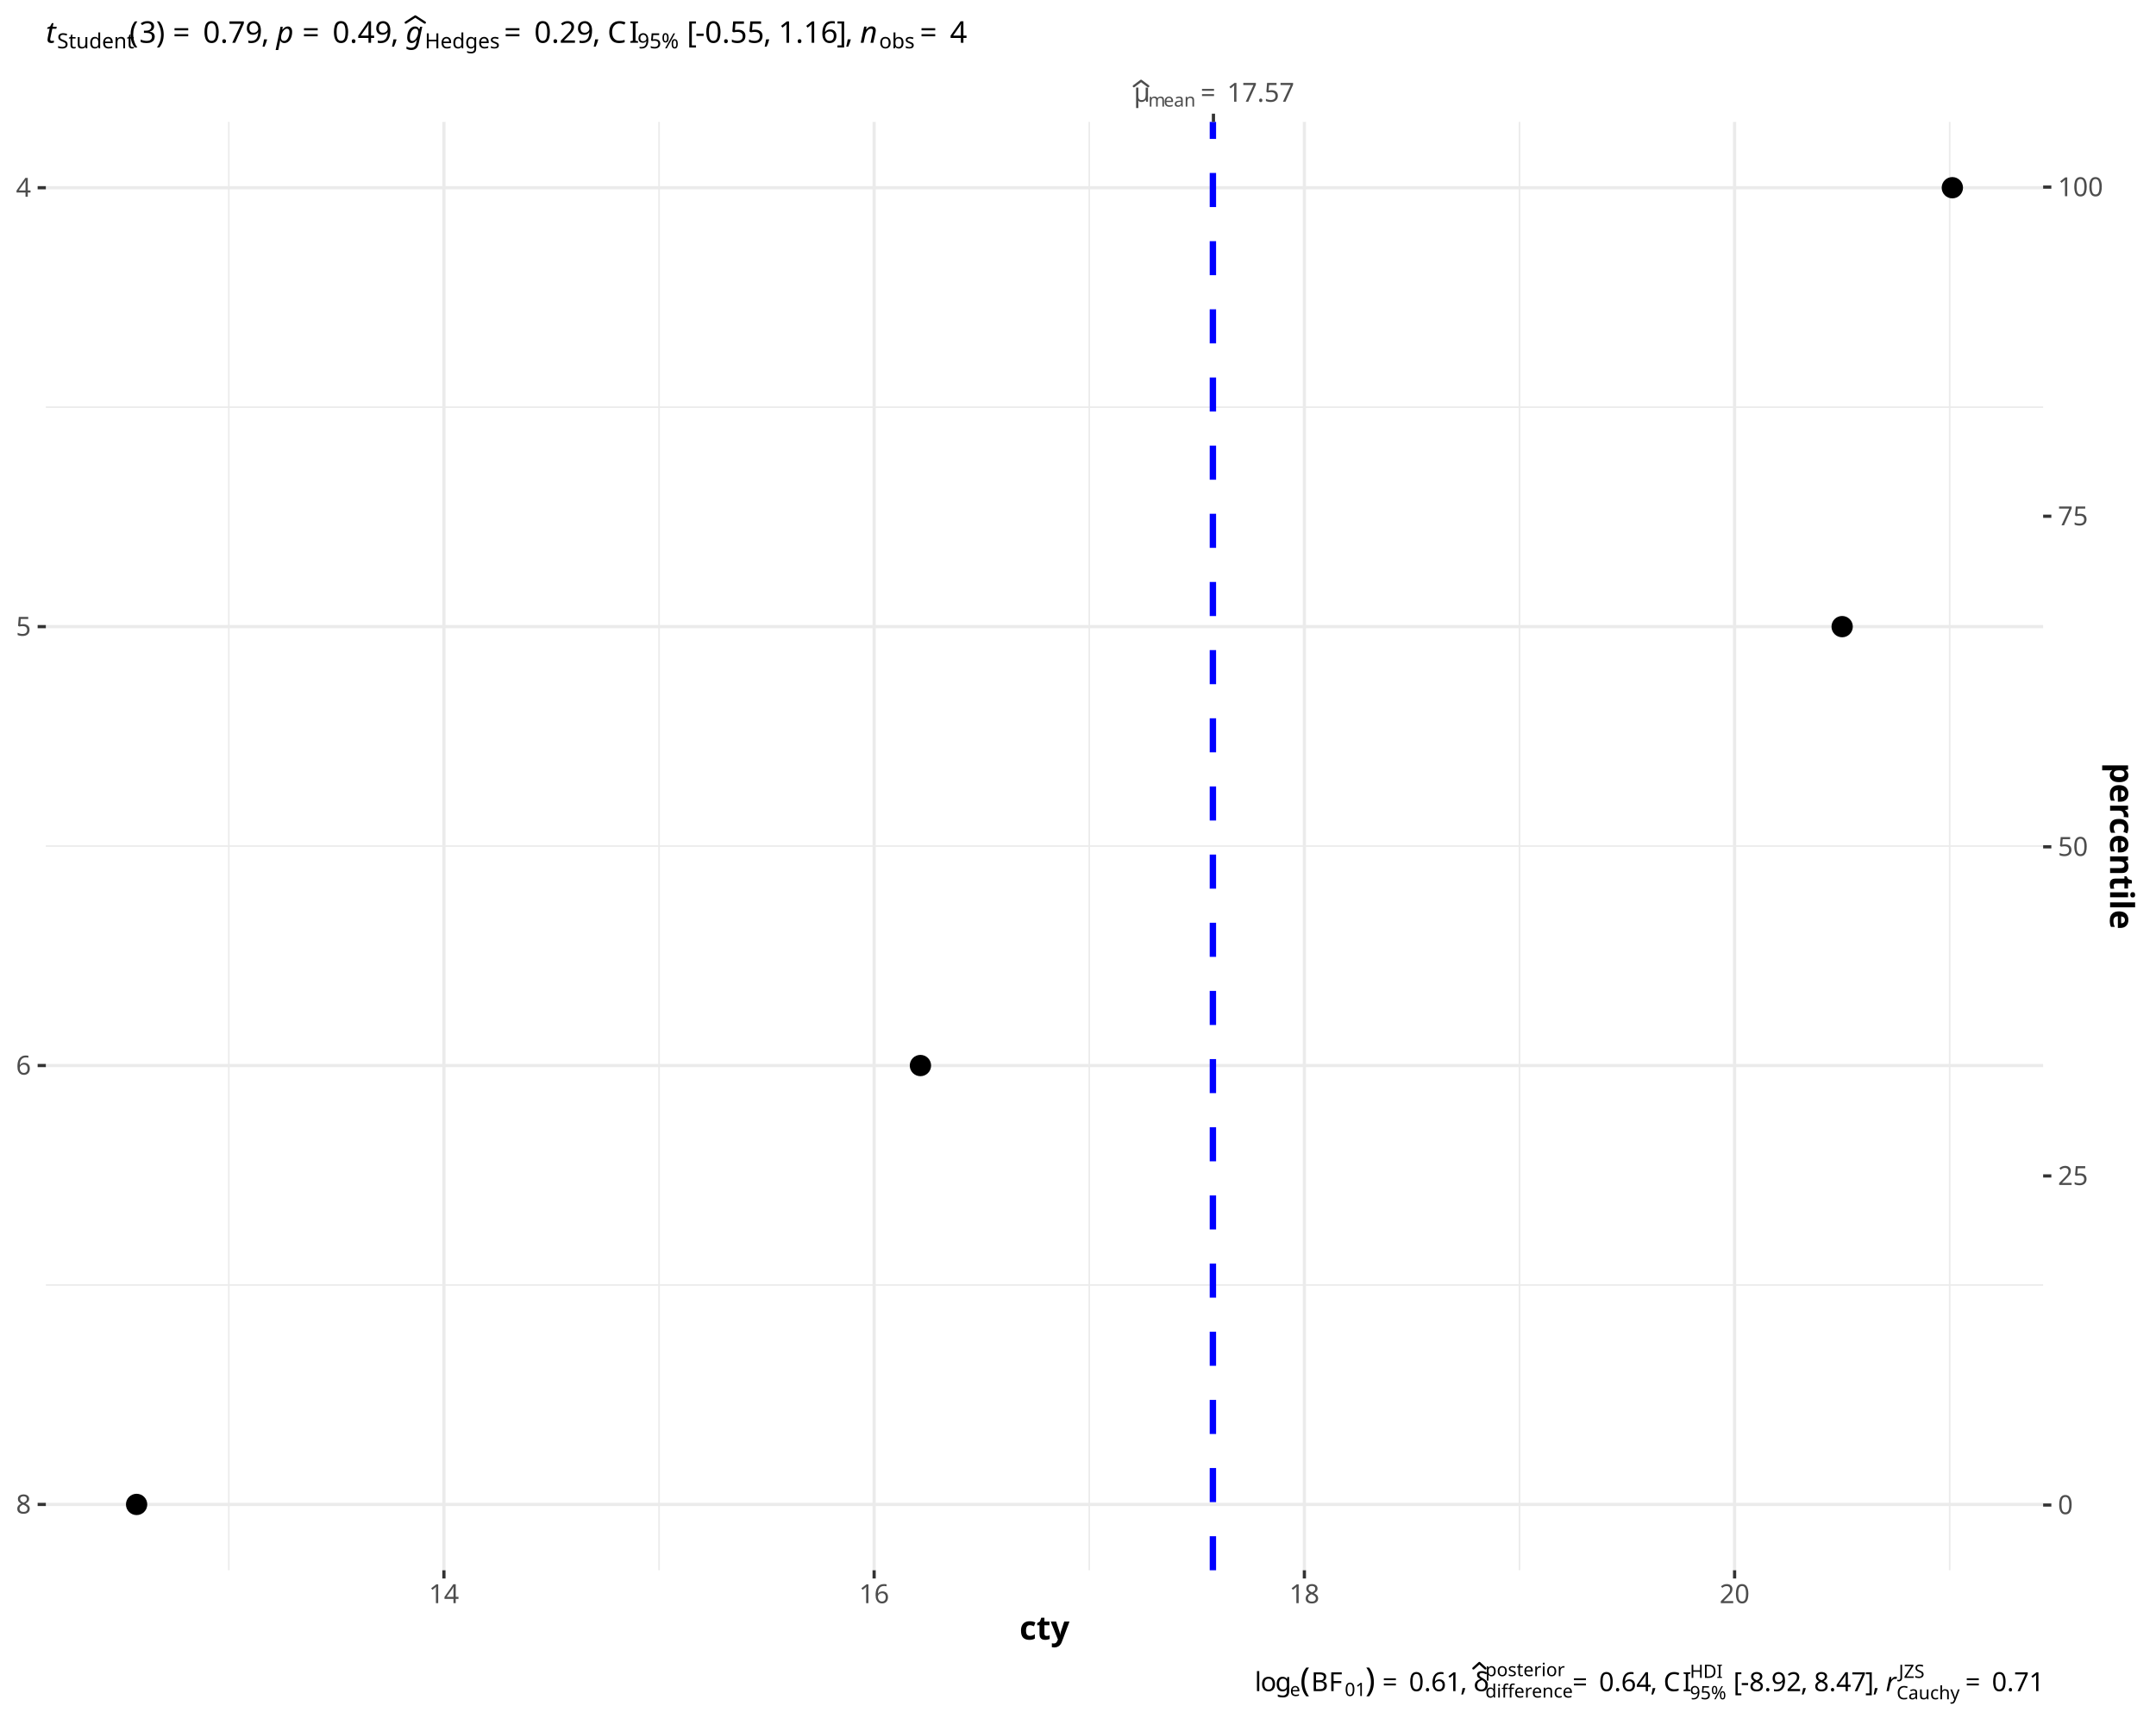
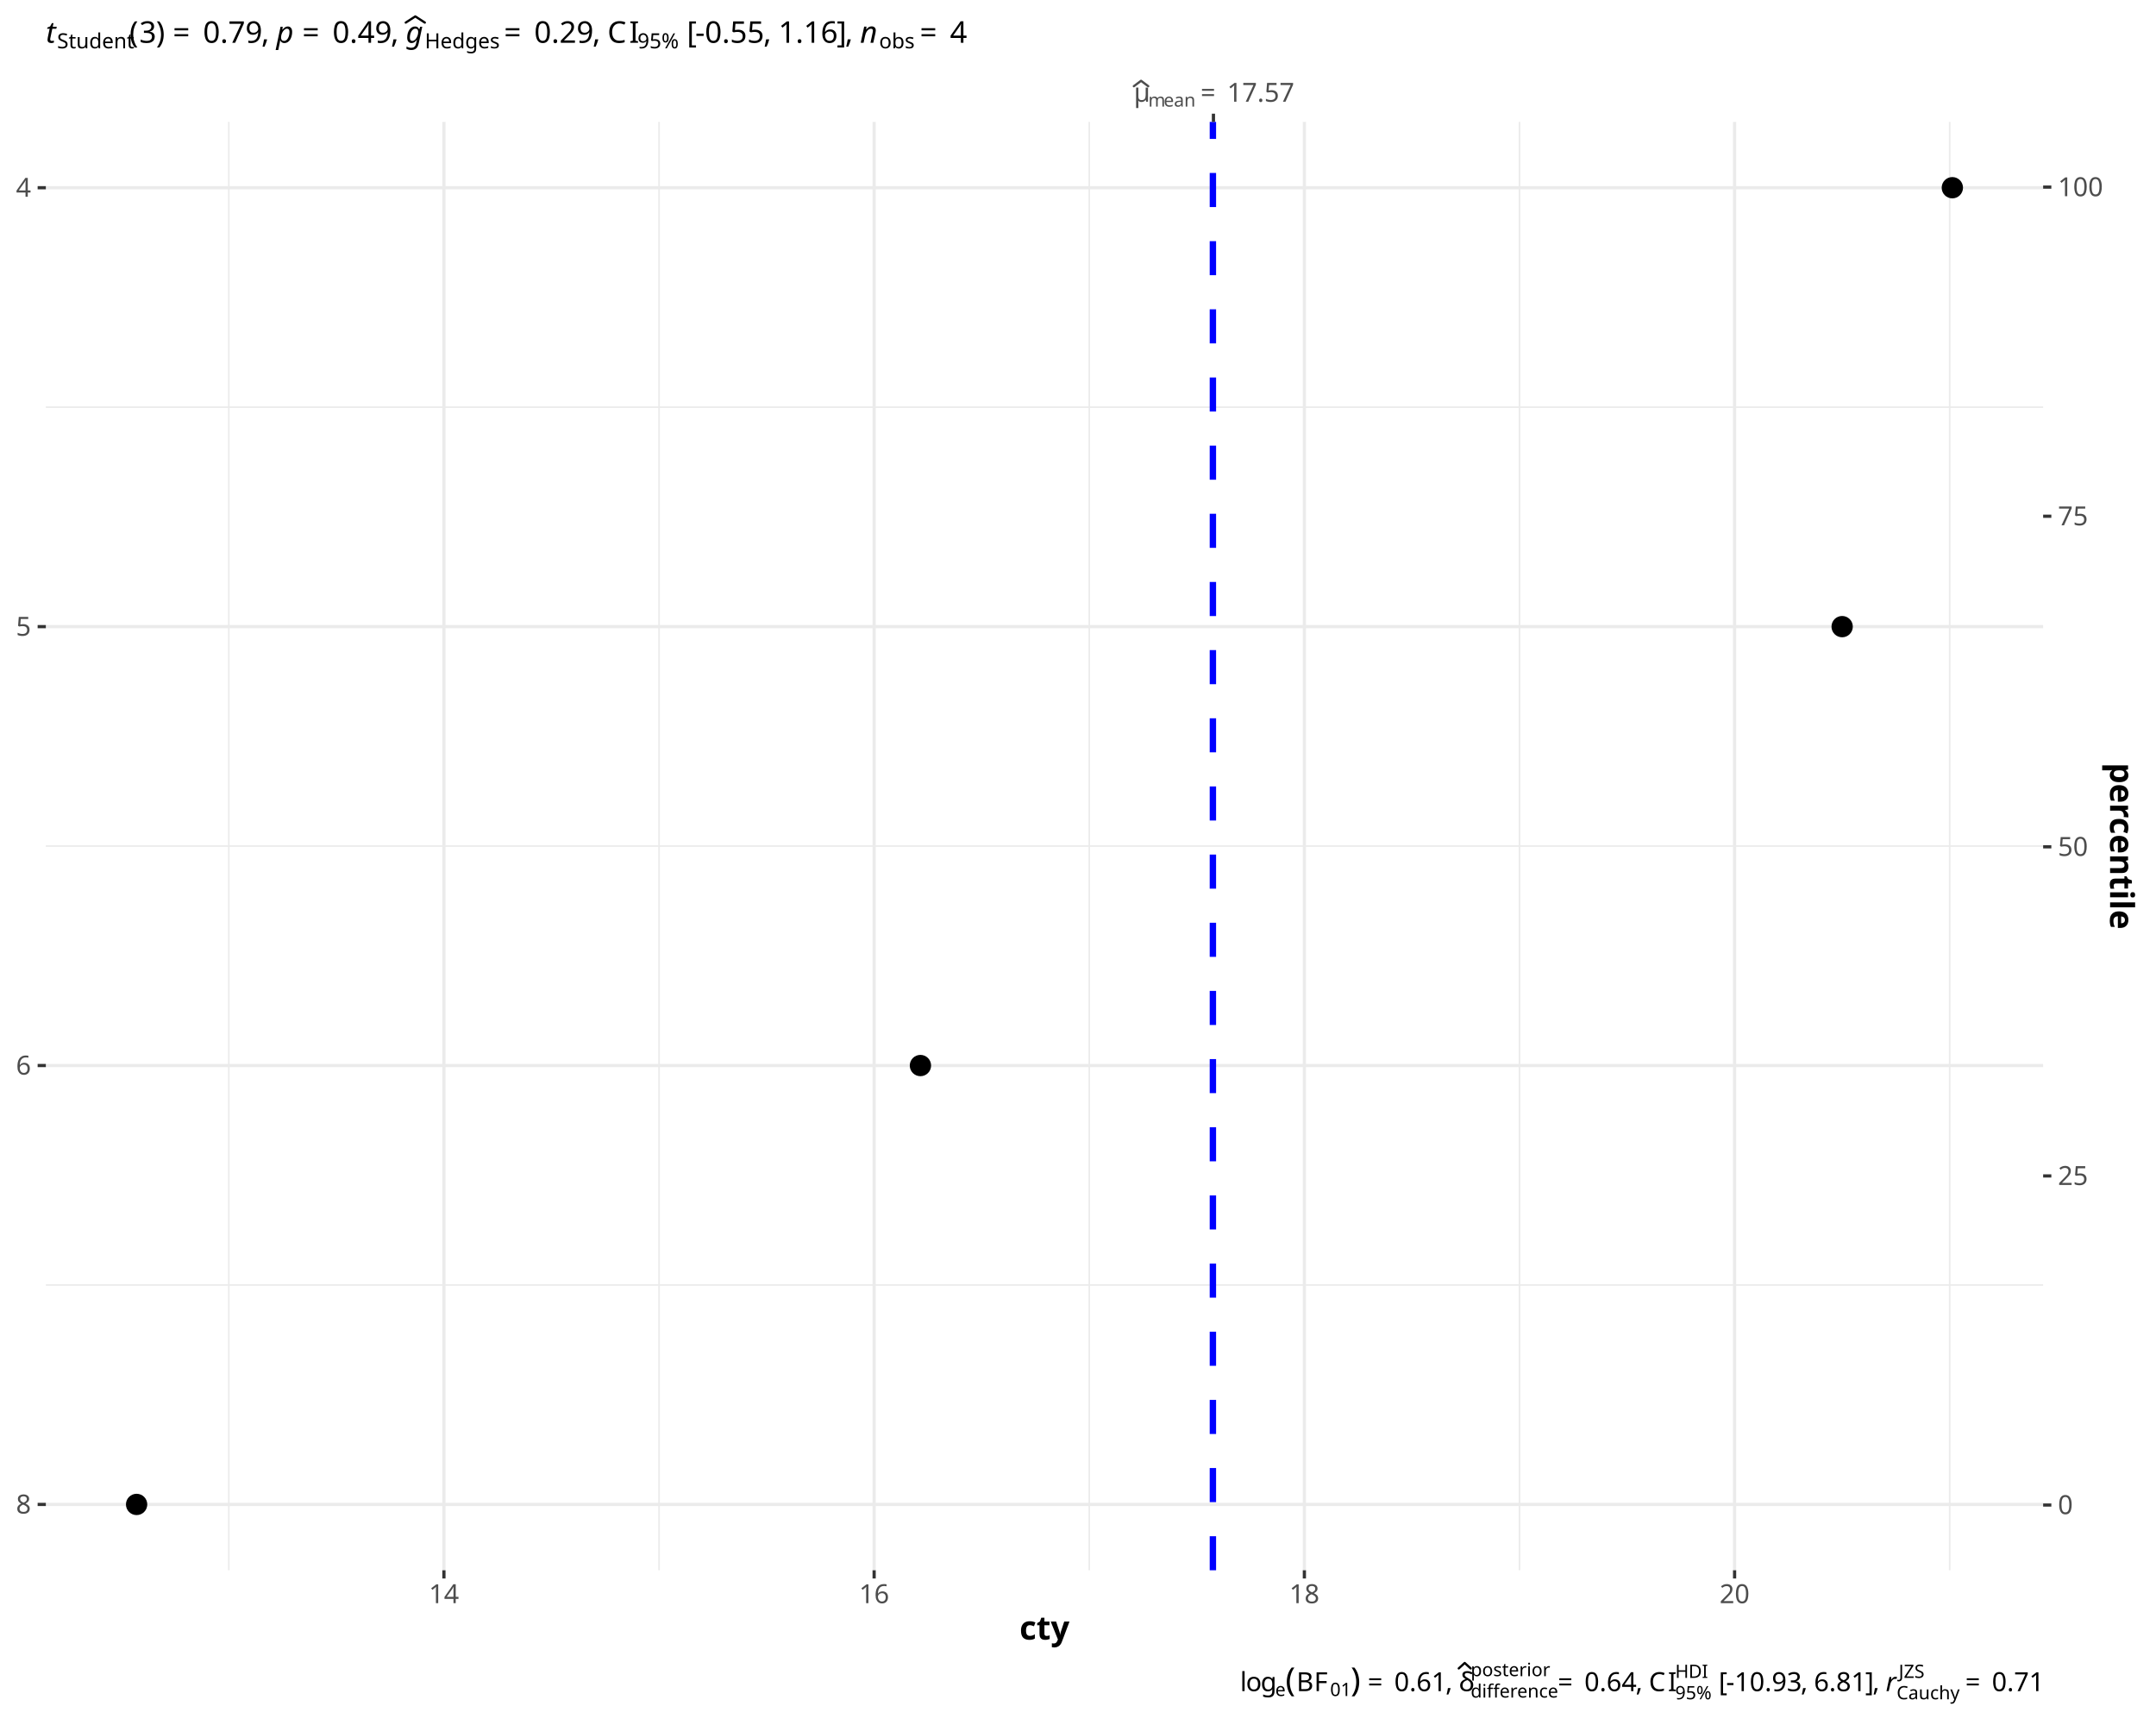
<svg xmlns="http://www.w3.org/2000/svg" class="svglite" data-engine-version="2.0" width="720.00pt" height="576.00pt" viewBox="0 0 720.00 576.00">
  <defs>
    <style type="text/css">
    .svglite line, .svglite polyline, .svglite polygon, .svglite path, .svglite rect, .svglite circle {
      fill: none;
      stroke: #000000;
      stroke-linecap: round;
      stroke-linejoin: round;
      stroke-miterlimit: 10.00;
    }
  </style>
  </defs>
  <rect width="100%" height="100%" style="stroke: none; fill: #FFFFFF;" />
  <defs>
    <clipPath id="cpMC4wMHw3MjAuMDB8MC4wMHw1NzYuMDA=">
      <rect x="0.00" y="0.00" width="720.00" height="576.00" />
    </clipPath>
  </defs>
  <g clip-path="url(#cpMC4wMHw3MjAuMDB8MC4wMHw1NzYuMDA=)">
    <rect x="0.00" y="0.00" width="720.00" height="576.00" style="stroke-width: 1.07; stroke: #FFFFFF; fill: #FFFFFF;" />
  </g>
  <defs>
    <clipPath id="cpMTUuMzF8NjgyLjMxfDQwLjcwfDUyNC4zNA==">
      <rect x="15.31" y="40.70" width="667.01" height="483.64" />
    </clipPath>
  </defs>
  <g clip-path="url(#cpMTUuMzF8NjgyLjMxfDQwLjcwfDUyNC4zNA==)">
    <rect x="15.31" y="40.70" width="667.01" height="483.64" style="stroke-width: 1.07; stroke: none; fill: #FFFFFF;" />
    <polyline points="15.31,429.07 682.31,429.07 " style="stroke-width: 0.53; stroke: #EBEBEB; stroke-linecap: butt;" />
    <polyline points="15.31,282.52 682.31,282.52 " style="stroke-width: 0.53; stroke: #EBEBEB; stroke-linecap: butt;" />
    <polyline points="15.31,135.96 682.31,135.96 " style="stroke-width: 0.53; stroke: #EBEBEB; stroke-linecap: butt;" />
    <polyline points="76.41,524.34 76.41,40.70 " style="stroke-width: 0.53; stroke: #EBEBEB; stroke-linecap: butt;" />
    <polyline points="220.09,524.34 220.09,40.70 " style="stroke-width: 0.53; stroke: #EBEBEB; stroke-linecap: butt;" />
    <polyline points="363.76,524.34 363.76,40.70 " style="stroke-width: 0.53; stroke: #EBEBEB; stroke-linecap: butt;" />
    <polyline points="507.43,524.34 507.43,40.70 " style="stroke-width: 0.53; stroke: #EBEBEB; stroke-linecap: butt;" />
    <polyline points="651.11,524.34 651.11,40.70 " style="stroke-width: 0.53; stroke: #EBEBEB; stroke-linecap: butt;" />
    <polyline points="15.31,502.35 682.31,502.35 " style="stroke-width: 1.07; stroke: #EBEBEB; stroke-linecap: butt;" />
    <polyline points="15.31,355.80 682.31,355.80 " style="stroke-width: 1.07; stroke: #EBEBEB; stroke-linecap: butt;" />
    <polyline points="15.31,209.24 682.31,209.24 " style="stroke-width: 1.07; stroke: #EBEBEB; stroke-linecap: butt;" />
    <polyline points="15.31,62.68 682.31,62.68 " style="stroke-width: 1.07; stroke: #EBEBEB; stroke-linecap: butt;" />
    <polyline points="148.25,524.34 148.25,40.70 " style="stroke-width: 1.07; stroke: #EBEBEB; stroke-linecap: butt;" />
    <polyline points="291.92,524.34 291.92,40.70 " style="stroke-width: 1.07; stroke: #EBEBEB; stroke-linecap: butt;" />
    <polyline points="435.60,524.34 435.60,40.70 " style="stroke-width: 1.07; stroke: #EBEBEB; stroke-linecap: butt;" />
    <polyline points="579.27,524.34 579.27,40.70 " style="stroke-width: 1.07; stroke: #EBEBEB; stroke-linecap: butt;" />
    <circle cx="45.62" cy="502.35" r="3.56" style="stroke-width: 0.71; stroke: none; fill: #000000;" />
    <circle cx="307.38" cy="355.80" r="3.56" style="stroke-width: 0.71; stroke: none; fill: #000000;" />
    <circle cx="615.19" cy="209.24" r="3.56" style="stroke-width: 0.71; stroke: none; fill: #000000;" />
    <circle cx="651.99" cy="62.68" r="3.56" style="stroke-width: 0.71; stroke: none; fill: #000000;" />
    <line x1="405.05" y1="524.34" x2="405.05" y2="40.70" style="stroke-width: 2.13; stroke: #0000FF; stroke-dasharray: 11.38,11.38; stroke-linecap: butt;" />
  </g>
  <g clip-path="url(#cpMC4wMHw3MjAuMDB8MC4wMHw1NzYuMDA=)">
    <text x="378.65" y="33.97" style="font-size: 8.80px; fill: #4D4D4D; font-family: sans;" textLength="4.81px" lengthAdjust="spacingAndGlyphs">μ</text>
    <polyline points="378.65,28.79 381.06,26.98 383.46,28.79 " style="stroke-width: 0.75; stroke: #4D4D4D;" />
    <text x="383.46" y="35.60" style="font-size: 6.16px; fill: #4D4D4D; font-family: sans;" textLength="5.13px" lengthAdjust="spacingAndGlyphs">m</text>
    <text x="388.59" y="35.60" style="font-size: 6.16px; fill: #4D4D4D; font-family: sans;" textLength="3.43px" lengthAdjust="spacingAndGlyphs">e</text>
    <text x="392.02" y="35.60" style="font-size: 6.16px; fill: #4D4D4D; font-family: sans;" textLength="3.43px" lengthAdjust="spacingAndGlyphs">a</text>
    <text x="395.45" y="35.60" style="font-size: 6.16px; fill: #4D4D4D; font-family: sans;" textLength="3.43px" lengthAdjust="spacingAndGlyphs">n</text>
    <text x="400.91" y="33.97" style="font-size: 8.80px; fill: #4D4D4D; font-family: sans;" textLength="6.83px" lengthAdjust="spacingAndGlyphs">=</text>
    <text x="409.78" y="33.97" style="font-size: 8.80px; fill: #4D4D4D; font-family: sans;" textLength="22.02px" lengthAdjust="spacingAndGlyphs">17.57</text>
    <polyline points="405.23,40.70 405.23,37.96 " style="stroke-width: 1.07; stroke: #333333; stroke-linecap: butt;" />
    <text x="10.37" y="505.38" text-anchor="end" style="font-size: 8.80px; fill: #4D4D4D; font-family: sans;" textLength="4.89px" lengthAdjust="spacingAndGlyphs">8</text>
    <text x="10.37" y="358.82" text-anchor="end" style="font-size: 8.80px; fill: #4D4D4D; font-family: sans;" textLength="4.89px" lengthAdjust="spacingAndGlyphs">6</text>
    <text x="10.37" y="212.27" text-anchor="end" style="font-size: 8.80px; fill: #4D4D4D; font-family: sans;" textLength="4.89px" lengthAdjust="spacingAndGlyphs">5</text>
    <text x="10.37" y="65.71" text-anchor="end" style="font-size: 8.80px; fill: #4D4D4D; font-family: sans;" textLength="4.89px" lengthAdjust="spacingAndGlyphs">4</text>
    <polyline points="12.57,502.35 15.31,502.35 " style="stroke-width: 1.07; stroke: #333333; stroke-linecap: butt;" />
    <polyline points="12.57,355.80 15.31,355.80 " style="stroke-width: 1.07; stroke: #333333; stroke-linecap: butt;" />
    <polyline points="12.57,209.24 15.31,209.24 " style="stroke-width: 1.07; stroke: #333333; stroke-linecap: butt;" />
    <polyline points="12.57,62.68 15.31,62.68 " style="stroke-width: 1.07; stroke: #333333; stroke-linecap: butt;" />
    <polyline points="682.31,502.55 685.05,502.55 " style="stroke-width: 1.07; stroke: #333333; stroke-linecap: butt;" />
    <polyline points="682.31,392.66 685.05,392.66 " style="stroke-width: 1.07; stroke: #333333; stroke-linecap: butt;" />
    <polyline points="682.31,282.76 685.05,282.76 " style="stroke-width: 1.07; stroke: #333333; stroke-linecap: butt;" />
    <polyline points="682.31,172.38 685.05,172.38 " style="stroke-width: 1.07; stroke: #333333; stroke-linecap: butt;" />
    <polyline points="682.31,62.48 685.05,62.48 " style="stroke-width: 1.07; stroke: #333333; stroke-linecap: butt;" />
    <text x="687.24" y="505.58" style="font-size: 8.80px; fill: #4D4D4D; font-family: sans;" textLength="4.89px" lengthAdjust="spacingAndGlyphs">0</text>
    <text x="687.24" y="395.68" style="font-size: 8.80px; fill: #4D4D4D; font-family: sans;" textLength="9.79px" lengthAdjust="spacingAndGlyphs">25</text>
    <text x="687.24" y="285.79" style="font-size: 8.80px; fill: #4D4D4D; font-family: sans;" textLength="9.79px" lengthAdjust="spacingAndGlyphs">50</text>
    <text x="687.24" y="175.41" style="font-size: 8.80px; fill: #4D4D4D; font-family: sans;" textLength="9.79px" lengthAdjust="spacingAndGlyphs">75</text>
    <text x="687.24" y="65.51" style="font-size: 8.80px; fill: #4D4D4D; font-family: sans;" textLength="14.68px" lengthAdjust="spacingAndGlyphs">100</text>
    <polyline points="148.25,527.08 148.25,524.34 " style="stroke-width: 1.07; stroke: #333333; stroke-linecap: butt;" />
    <polyline points="291.92,527.08 291.92,524.34 " style="stroke-width: 1.07; stroke: #333333; stroke-linecap: butt;" />
    <polyline points="435.60,527.08 435.60,524.34 " style="stroke-width: 1.07; stroke: #333333; stroke-linecap: butt;" />
    <polyline points="579.27,527.08 579.27,524.34 " style="stroke-width: 1.07; stroke: #333333; stroke-linecap: butt;" />
    <text x="148.25" y="535.32" text-anchor="middle" style="font-size: 8.80px; fill: #4D4D4D; font-family: sans;" textLength="9.79px" lengthAdjust="spacingAndGlyphs">14</text>
    <text x="291.92" y="535.32" text-anchor="middle" style="font-size: 8.80px; fill: #4D4D4D; font-family: sans;" textLength="9.79px" lengthAdjust="spacingAndGlyphs">16</text>
    <text x="435.60" y="535.32" text-anchor="middle" style="font-size: 8.80px; fill: #4D4D4D; font-family: sans;" textLength="9.79px" lengthAdjust="spacingAndGlyphs">18</text>
    <text x="579.27" y="535.32" text-anchor="middle" style="font-size: 8.80px; fill: #4D4D4D; font-family: sans;" textLength="9.79px" lengthAdjust="spacingAndGlyphs">20</text>
    <text x="348.81" y="547.46" text-anchor="middle" style="font-size: 11.00px; font-weight: bold; font-family: sans;" textLength="14.06px" lengthAdjust="spacingAndGlyphs">cty</text>
    <text transform="translate(704.67,282.52) rotate(90)" text-anchor="middle" style="font-size: 11.00px; font-weight: bold; font-family: sans;" textLength="47.70px" lengthAdjust="spacingAndGlyphs">percentile</text>
    <text x="15.31" y="14.29" style="font-size: 10.00px; font-style: italic; font-family: sans;" textLength="2.78px" lengthAdjust="spacingAndGlyphs">t</text>
    <text x="19.05" y="16.14" style="font-size: 7.00px; font-family: sans;" textLength="24.13px" lengthAdjust="spacingAndGlyphs">Student</text>
    <text x="43.19" y="14.29" style="font-size: 10.00px; font-family: sans;" textLength="3.33px" lengthAdjust="spacingAndGlyphs">(</text>
    <text x="46.52" y="14.29" style="font-size: 10.00px; font-family: sans;" textLength="5.56px" lengthAdjust="spacingAndGlyphs">3</text>
    <text x="52.08" y="14.29" style="font-size: 10.00px; font-family: sans;" textLength="3.33px" lengthAdjust="spacingAndGlyphs">)</text>
    <text x="57.72" y="14.29" style="font-size: 10.00px; font-family: sans;" textLength="7.76px" lengthAdjust="spacingAndGlyphs">=</text>
    <text x="67.80" y="14.29" style="font-size: 10.00px; font-family: sans;" textLength="19.46px" lengthAdjust="spacingAndGlyphs">0.79</text>
    <text x="87.27" y="14.29" style="font-size: 10.00px; font-family: sans;" textLength="2.50px" lengthAdjust="spacingAndGlyphs">,</text>
    <text x="89.77" y="14.29" style="font-size: 10.00px; font-family: sans;" textLength="2.50px" lengthAdjust="spacingAndGlyphs"> </text>
    <text x="92.27" y="14.29" style="font-size: 10.00px; font-style: italic; font-family: sans;" textLength="5.56px" lengthAdjust="spacingAndGlyphs">p</text>
    <text x="100.95" y="14.29" style="font-size: 10.00px; font-family: sans;" textLength="7.76px" lengthAdjust="spacingAndGlyphs">=</text>
    <text x="111.03" y="14.29" style="font-size: 10.00px; font-family: sans;" textLength="19.46px" lengthAdjust="spacingAndGlyphs">0.49</text>
    <text x="130.50" y="14.29" style="font-size: 10.00px; font-family: sans;" textLength="2.50px" lengthAdjust="spacingAndGlyphs">,</text>
    <text x="133.00" y="14.29" style="font-size: 10.00px; font-family: sans;" textLength="2.50px" lengthAdjust="spacingAndGlyphs"> </text>
    <text x="135.50" y="14.29" style="font-size: 10.00px; font-style: italic; font-family: sans;" textLength="5.56px" lengthAdjust="spacingAndGlyphs">g</text>
    <polyline points="135.50,7.54 138.69,5.48 141.87,7.54 " style="stroke-width: 0.75;" />
    <text x="141.87" y="16.14" style="font-size: 7.00px; font-family: sans;" textLength="24.13px" lengthAdjust="spacingAndGlyphs">Hedges</text>
    <text x="168.32" y="14.29" style="font-size: 10.00px; font-family: sans;" textLength="7.76px" lengthAdjust="spacingAndGlyphs">=</text>
    <text x="178.40" y="14.29" style="font-size: 10.00px; font-family: sans;" textLength="19.46px" lengthAdjust="spacingAndGlyphs">0.29</text>
    <text x="197.86" y="14.29" style="font-size: 10.00px; font-family: sans;" textLength="2.50px" lengthAdjust="spacingAndGlyphs">,</text>
    <text x="200.36" y="14.29" style="font-size: 10.00px; font-family: sans;" textLength="2.50px" lengthAdjust="spacingAndGlyphs"> </text>
    <text x="202.86" y="14.29" style="font-size: 10.00px; font-family: sans;" textLength="7.22px" lengthAdjust="spacingAndGlyphs">C</text>
    <text x="210.09" y="14.29" style="font-size: 10.00px; font-family: sans;" textLength="2.78px" lengthAdjust="spacingAndGlyphs">I</text>
    <text x="212.87" y="16.14" style="font-size: 7.00px; font-family: sans;" textLength="14.01px" lengthAdjust="spacingAndGlyphs">95%</text>
    <text x="226.88" y="14.29" style="font-size: 10.00px; font-family: sans;" textLength="2.50px" lengthAdjust="spacingAndGlyphs"> </text>
    <text x="229.38" y="14.29" style="font-size: 10.00px; font-family: sans;" textLength="2.78px" lengthAdjust="spacingAndGlyphs">[</text>
    <text x="232.16" y="14.29" style="font-size: 10.00px; font-family: sans;" textLength="22.79px" lengthAdjust="spacingAndGlyphs">-0.55</text>
    <text x="254.95" y="14.29" style="font-size: 10.00px; font-family: sans;" textLength="2.50px" lengthAdjust="spacingAndGlyphs">,</text>
    <text x="257.45" y="14.29" style="font-size: 10.00px; font-family: sans;" textLength="2.50px" lengthAdjust="spacingAndGlyphs"> </text>
    <text x="259.96" y="14.29" style="font-size: 10.00px; font-family: sans;" textLength="19.46px" lengthAdjust="spacingAndGlyphs">1.16</text>
    <text x="279.42" y="14.29" style="font-size: 10.00px; font-family: sans;" textLength="2.78px" lengthAdjust="spacingAndGlyphs">]</text>
    <text x="282.20" y="14.29" style="font-size: 10.00px; font-family: sans;" textLength="2.50px" lengthAdjust="spacingAndGlyphs">,</text>
    <text x="284.70" y="14.29" style="font-size: 10.00px; font-family: sans;" textLength="2.50px" lengthAdjust="spacingAndGlyphs"> </text>
    <text x="287.20" y="14.29" style="font-size: 10.00px; font-style: italic; font-family: sans;" textLength="5.56px" lengthAdjust="spacingAndGlyphs">n</text>
    <text x="293.57" y="16.14" style="font-size: 7.00px; font-family: sans;" textLength="11.29px" lengthAdjust="spacingAndGlyphs">obs</text>
    <text x="307.18" y="14.29" style="font-size: 10.00px; font-family: sans;" textLength="7.76px" lengthAdjust="spacingAndGlyphs">=</text>
    <text x="317.25" y="14.29" style="font-size: 10.00px; font-family: sans;" textLength="5.56px" lengthAdjust="spacingAndGlyphs">4</text>
-     <text x="419.02" y="564.69" style="font-size: 8.80px; font-family: sans;" textLength="1.95px" lengthAdjust="spacingAndGlyphs">l</text>
-     <text x="420.97" y="564.69" style="font-size: 8.80px; font-family: sans;" textLength="4.89px" lengthAdjust="spacingAndGlyphs">o</text>
-     <text x="425.86" y="564.69" style="font-size: 8.80px; font-family: sans;" textLength="4.89px" lengthAdjust="spacingAndGlyphs">g</text>
-     <text x="430.76" y="566.32" style="font-size: 6.16px; font-family: sans;" textLength="3.43px" lengthAdjust="spacingAndGlyphs">e</text>
-     <text x="434.18" y="564.69" style="font-size: 11.00px; font-family: sans;" textLength="3.66px" lengthAdjust="spacingAndGlyphs">(</text>
-     <text x="437.85" y="564.69" style="font-size: 8.80px; font-family: sans;" textLength="5.87px" lengthAdjust="spacingAndGlyphs">B</text>
-     <text x="443.72" y="564.69" style="font-size: 8.80px; font-family: sans;" textLength="5.38px" lengthAdjust="spacingAndGlyphs">F</text>
-     <text x="449.09" y="566.32" style="font-size: 6.16px; font-family: sans;" textLength="6.85px" lengthAdjust="spacingAndGlyphs">01</text>
-     <text x="455.95" y="564.69" style="font-size: 11.00px; font-family: sans;" textLength="3.66px" lengthAdjust="spacingAndGlyphs">)</text>
-     <text x="461.64" y="564.69" style="font-size: 8.80px; font-family: sans;" textLength="6.83px" lengthAdjust="spacingAndGlyphs">=</text>
-     <text x="470.51" y="564.69" style="font-size: 8.80px; font-family: sans;" textLength="17.13px" lengthAdjust="spacingAndGlyphs">0.61</text>
-     <text x="487.64" y="564.69" style="font-size: 8.80px; font-family: sans;" textLength="2.20px" lengthAdjust="spacingAndGlyphs">,</text>
-     <text x="489.84" y="564.69" style="font-size: 8.80px; font-family: sans;" textLength="2.20px" lengthAdjust="spacingAndGlyphs"> </text>
-     <text x="492.04" y="564.69" style="font-size: 8.80px; font-family: sans;" textLength="3.99px" lengthAdjust="spacingAndGlyphs">δ</text>
-     <polyline points="492.04,557.11 494.04,555.29 496.03,557.11 " style="stroke-width: 0.75;" />
-     <text x="496.03" y="566.83" style="font-size: 6.16px; font-family: sans;" textLength="27.05px" lengthAdjust="spacingAndGlyphs">difference</text>
-     <text x="496.03" y="559.69" style="font-size: 6.16px; font-family: sans;" textLength="23.97px" lengthAdjust="spacingAndGlyphs">posterior</text>
-     <text x="525.12" y="564.69" style="font-size: 8.80px; font-family: sans;" textLength="6.83px" lengthAdjust="spacingAndGlyphs">=</text>
-     <text x="533.99" y="564.69" style="font-size: 8.80px; font-family: sans;" textLength="17.13px" lengthAdjust="spacingAndGlyphs">0.64</text>
-     <text x="551.12" y="564.69" style="font-size: 8.80px; font-family: sans;" textLength="2.20px" lengthAdjust="spacingAndGlyphs">,</text>
-     <text x="553.32" y="564.69" style="font-size: 8.80px; font-family: sans;" textLength="2.20px" lengthAdjust="spacingAndGlyphs"> </text>
-     <text x="555.53" y="564.69" style="font-size: 8.80px; font-family: sans;" textLength="6.36px" lengthAdjust="spacingAndGlyphs">C</text>
-     <text x="561.88" y="564.69" style="font-size: 8.80px; font-family: sans;" textLength="2.44px" lengthAdjust="spacingAndGlyphs">I</text>
-     <text x="564.33" y="567.41" style="font-size: 6.16px; font-family: sans;" textLength="12.33px" lengthAdjust="spacingAndGlyphs">95%</text>
-     <text x="564.33" y="560.27" style="font-size: 6.16px; font-family: sans;" textLength="4.45px" lengthAdjust="spacingAndGlyphs">H</text>
-     <text x="568.78" y="560.27" style="font-size: 6.16px; font-family: sans;" textLength="4.45px" lengthAdjust="spacingAndGlyphs">D</text>
-     <text x="573.23" y="560.27" style="font-size: 6.16px; font-family: sans;" textLength="1.71px" lengthAdjust="spacingAndGlyphs">I</text>
-     <text x="576.66" y="564.69" style="font-size: 8.80px; font-family: sans;" textLength="2.20px" lengthAdjust="spacingAndGlyphs"> </text>
-     <text x="578.86" y="564.69" style="font-size: 8.80px; font-family: sans;" textLength="2.44px" lengthAdjust="spacingAndGlyphs">[</text>
-     <text x="581.30" y="564.69" style="font-size: 8.80px; font-family: sans;" textLength="20.06px" lengthAdjust="spacingAndGlyphs">-8.92</text>
+     <text x="414.12" y="564.69" style="font-size: 8.80px; font-family: sans;" textLength="1.95px" lengthAdjust="spacingAndGlyphs">l</text>
+     <text x="416.07" y="564.69" style="font-size: 8.80px; font-family: sans;" textLength="4.89px" lengthAdjust="spacingAndGlyphs">o</text>
+     <text x="420.97" y="564.69" style="font-size: 8.80px; font-family: sans;" textLength="4.89px" lengthAdjust="spacingAndGlyphs">g</text>
+     <text x="425.86" y="566.32" style="font-size: 6.16px; font-family: sans;" textLength="3.43px" lengthAdjust="spacingAndGlyphs">e</text>
+     <text x="429.29" y="564.69" style="font-size: 11.00px; font-family: sans;" textLength="3.66px" lengthAdjust="spacingAndGlyphs">(</text>
+     <text x="432.95" y="564.69" style="font-size: 8.80px; font-family: sans;" textLength="5.87px" lengthAdjust="spacingAndGlyphs">B</text>
+     <text x="438.82" y="564.69" style="font-size: 8.80px; font-family: sans;" textLength="5.38px" lengthAdjust="spacingAndGlyphs">F</text>
+     <text x="444.20" y="566.32" style="font-size: 6.16px; font-family: sans;" textLength="6.85px" lengthAdjust="spacingAndGlyphs">01</text>
+     <text x="451.05" y="564.69" style="font-size: 11.00px; font-family: sans;" textLength="3.66px" lengthAdjust="spacingAndGlyphs">)</text>
+     <text x="456.74" y="564.69" style="font-size: 8.80px; font-family: sans;" textLength="6.83px" lengthAdjust="spacingAndGlyphs">=</text>
+     <text x="465.61" y="564.69" style="font-size: 8.80px; font-family: sans;" textLength="17.13px" lengthAdjust="spacingAndGlyphs">0.61</text>
+     <text x="482.74" y="564.69" style="font-size: 8.80px; font-family: sans;" textLength="2.20px" lengthAdjust="spacingAndGlyphs">,</text>
+     <text x="484.94" y="564.69" style="font-size: 8.80px; font-family: sans;" textLength="2.20px" lengthAdjust="spacingAndGlyphs"> </text>
+     <text x="487.15" y="564.69" style="font-size: 8.80px; font-family: sans;" textLength="3.99px" lengthAdjust="spacingAndGlyphs">δ</text>
+     <polyline points="487.15,557.11 489.14,555.29 491.14,557.11 " style="stroke-width: 0.75;" />
+     <text x="491.14" y="566.83" style="font-size: 6.16px; font-family: sans;" textLength="27.05px" lengthAdjust="spacingAndGlyphs">difference</text>
+     <text x="491.14" y="559.69" style="font-size: 6.16px; font-family: sans;" textLength="23.97px" lengthAdjust="spacingAndGlyphs">posterior</text>
+     <text x="520.23" y="564.69" style="font-size: 8.80px; font-family: sans;" textLength="6.83px" lengthAdjust="spacingAndGlyphs">=</text>
+     <text x="529.10" y="564.69" style="font-size: 8.80px; font-family: sans;" textLength="17.13px" lengthAdjust="spacingAndGlyphs">0.64</text>
+     <text x="546.23" y="564.69" style="font-size: 8.80px; font-family: sans;" textLength="2.20px" lengthAdjust="spacingAndGlyphs">,</text>
+     <text x="548.43" y="564.69" style="font-size: 8.80px; font-family: sans;" textLength="2.20px" lengthAdjust="spacingAndGlyphs"> </text>
+     <text x="550.63" y="564.69" style="font-size: 8.80px; font-family: sans;" textLength="6.36px" lengthAdjust="spacingAndGlyphs">C</text>
+     <text x="556.99" y="564.69" style="font-size: 8.80px; font-family: sans;" textLength="2.44px" lengthAdjust="spacingAndGlyphs">I</text>
+     <text x="559.43" y="567.41" style="font-size: 6.16px; font-family: sans;" textLength="12.33px" lengthAdjust="spacingAndGlyphs">95%</text>
+     <text x="559.43" y="560.27" style="font-size: 6.16px; font-family: sans;" textLength="4.45px" lengthAdjust="spacingAndGlyphs">H</text>
+     <text x="563.88" y="560.27" style="font-size: 6.16px; font-family: sans;" textLength="4.45px" lengthAdjust="spacingAndGlyphs">D</text>
+     <text x="568.33" y="560.27" style="font-size: 6.16px; font-family: sans;" textLength="1.71px" lengthAdjust="spacingAndGlyphs">I</text>
+     <text x="571.76" y="564.69" style="font-size: 8.80px; font-family: sans;" textLength="2.20px" lengthAdjust="spacingAndGlyphs"> </text>
+     <text x="573.96" y="564.69" style="font-size: 8.80px; font-family: sans;" textLength="2.44px" lengthAdjust="spacingAndGlyphs">[</text>
+     <text x="576.41" y="564.69" style="font-size: 8.80px; font-family: sans;" textLength="24.95px" lengthAdjust="spacingAndGlyphs">-10.93</text>
    <text x="601.36" y="564.69" style="font-size: 8.80px; font-family: sans;" textLength="2.20px" lengthAdjust="spacingAndGlyphs">,</text>
    <text x="603.56" y="564.69" style="font-size: 8.80px; font-family: sans;" textLength="2.20px" lengthAdjust="spacingAndGlyphs"> </text>
-     <text x="605.77" y="564.69" style="font-size: 8.80px; font-family: sans;" textLength="17.13px" lengthAdjust="spacingAndGlyphs">8.47</text>
+     <text x="605.77" y="564.69" style="font-size: 8.80px; font-family: sans;" textLength="17.13px" lengthAdjust="spacingAndGlyphs">6.81</text>
    <text x="622.89" y="564.69" style="font-size: 8.80px; font-family: sans;" textLength="2.44px" lengthAdjust="spacingAndGlyphs">]</text>
    <text x="625.34" y="564.69" style="font-size: 8.80px; font-family: sans;" textLength="2.20px" lengthAdjust="spacingAndGlyphs">,</text>
    <text x="627.54" y="564.69" style="font-size: 8.80px; font-family: sans;" textLength="2.20px" lengthAdjust="spacingAndGlyphs"> </text>
    <text x="629.74" y="564.69" style="font-size: 8.80px; font-style: italic; font-family: sans;" textLength="2.93px" lengthAdjust="spacingAndGlyphs">r</text>
    <text x="633.38" y="567.41" style="font-size: 6.16px; font-family: sans;" textLength="20.89px" lengthAdjust="spacingAndGlyphs">Cauchy</text>
    <text x="634.09" y="560.27" style="font-size: 6.16px; font-family: sans;" textLength="10.95px" lengthAdjust="spacingAndGlyphs">JZS</text>
    <text x="656.31" y="564.69" style="font-size: 8.80px; font-family: sans;" textLength="6.83px" lengthAdjust="spacingAndGlyphs">=</text>
    <text x="665.18" y="564.69" style="font-size: 8.80px; font-family: sans;" textLength="17.13px" lengthAdjust="spacingAndGlyphs">0.71</text>
  </g>
</svg>
